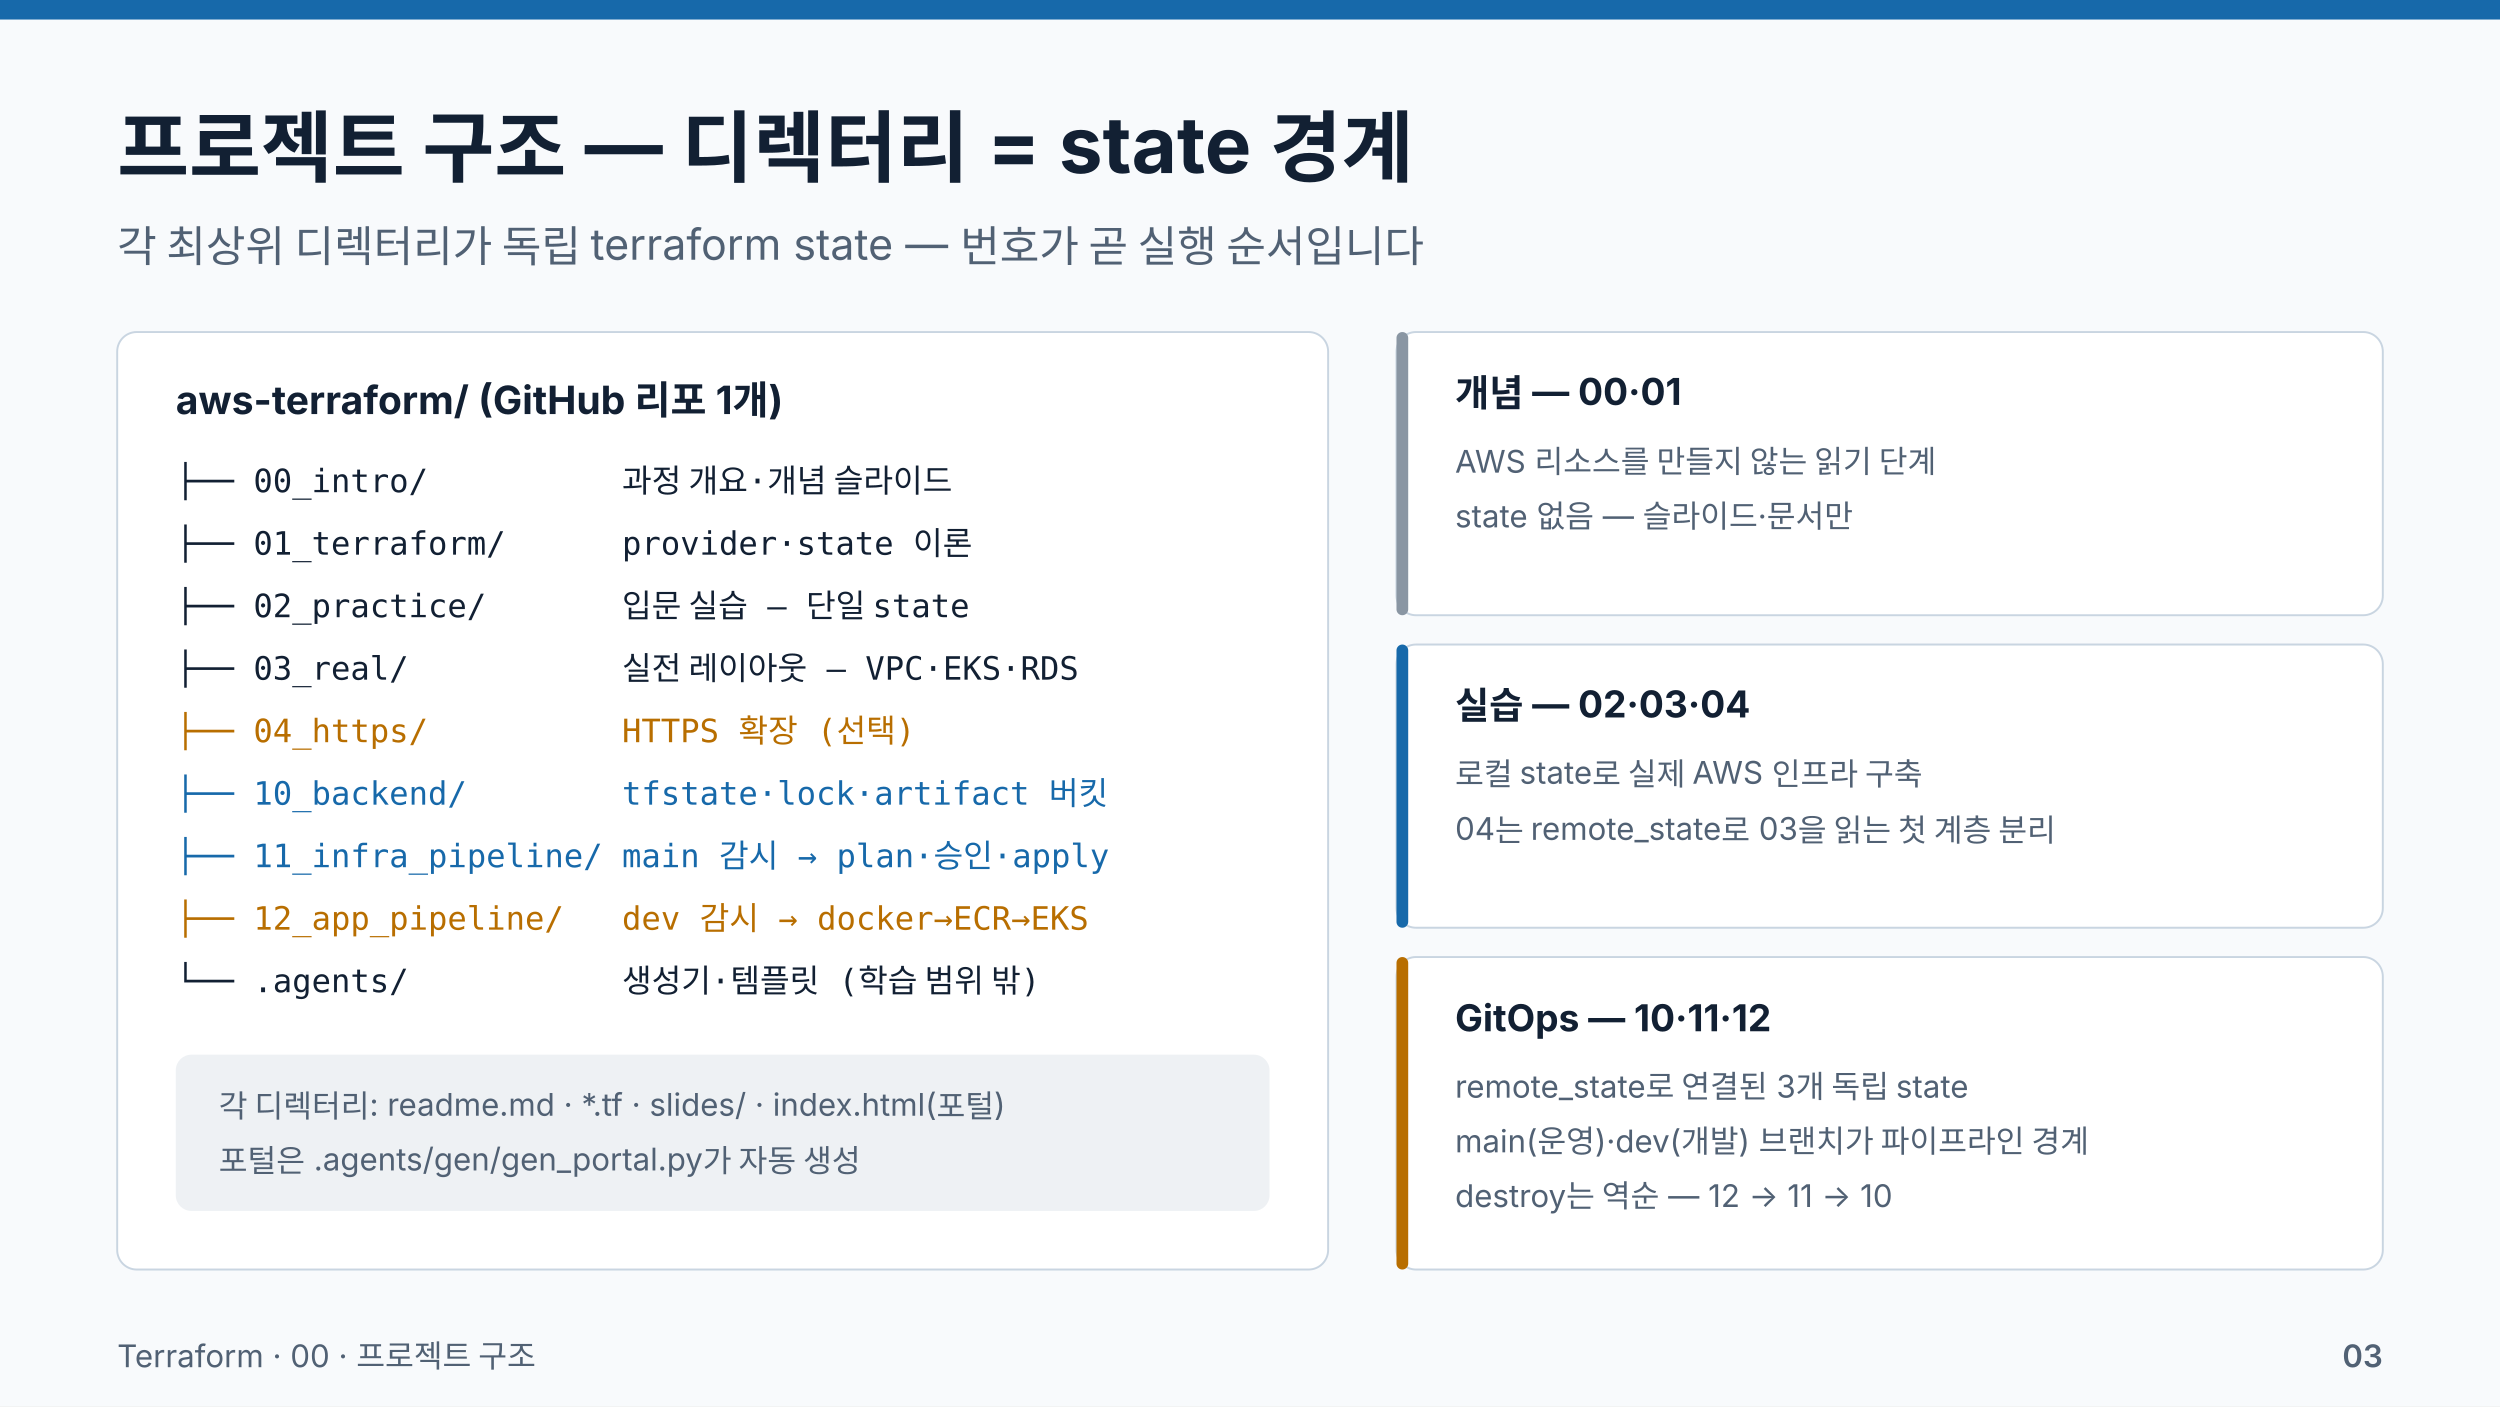
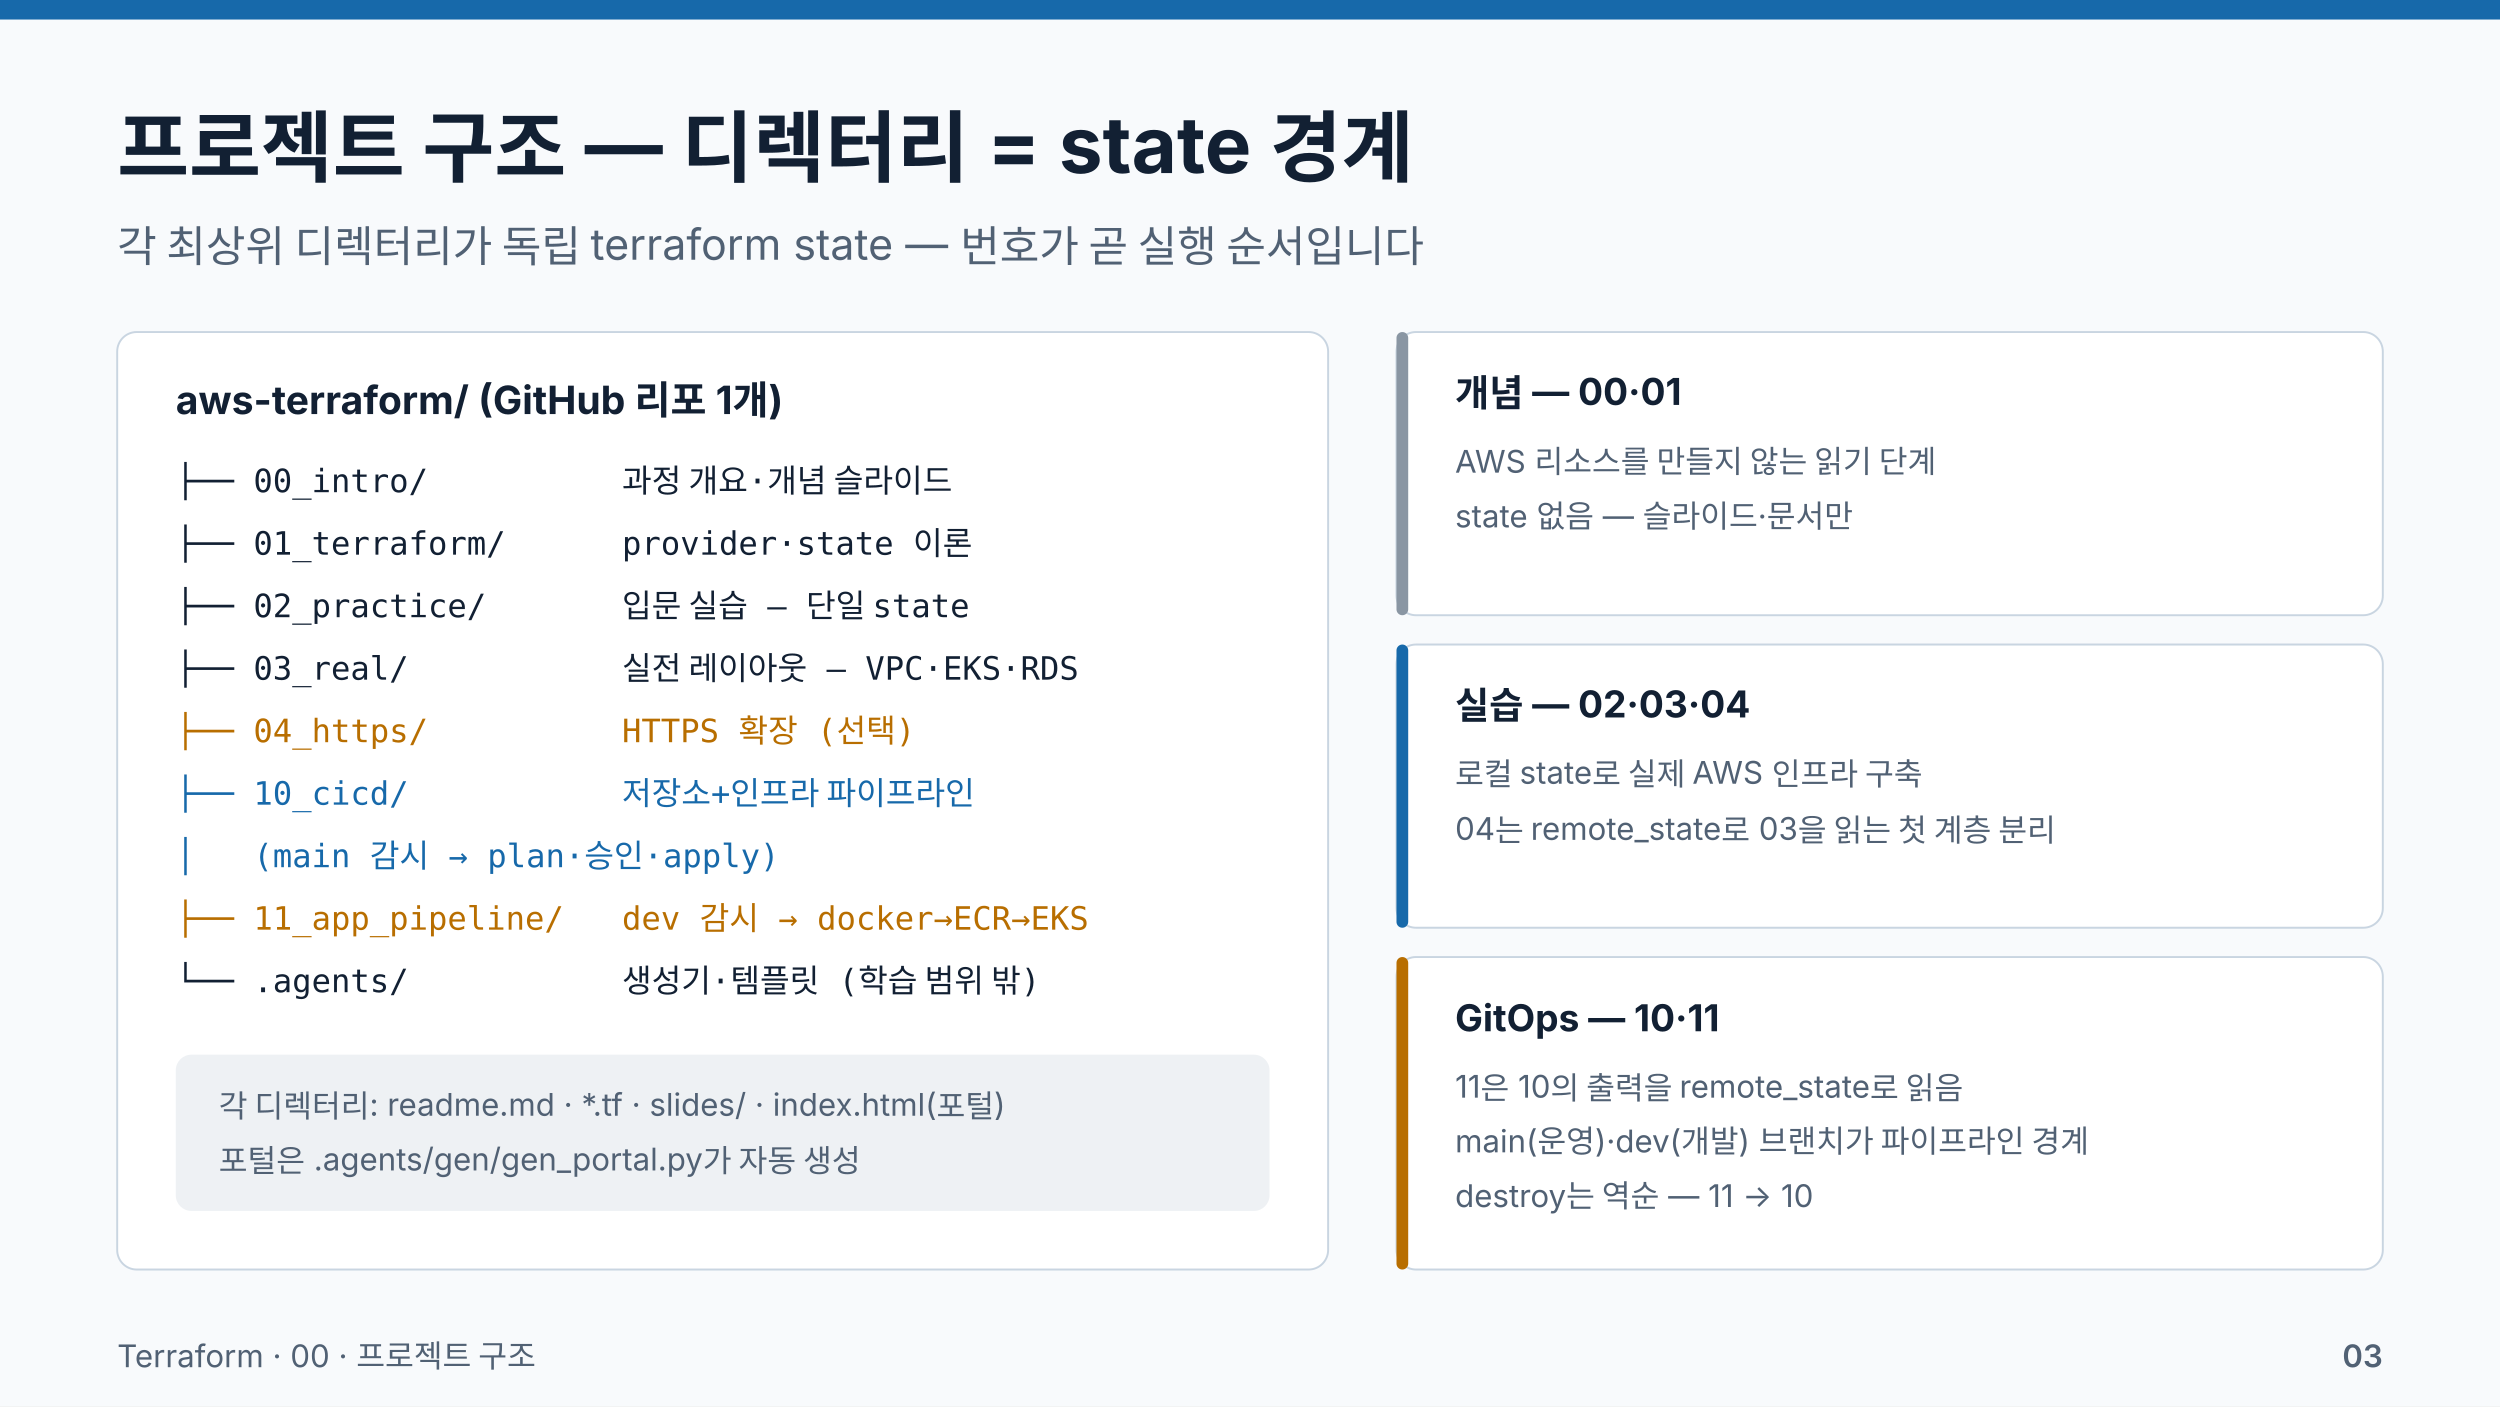
<svg xmlns="http://www.w3.org/2000/svg" viewBox="0 0 1280 720" width="1280" height="720" role="img" aria-label="프로젝트 디렉터리 구조와 각 단계의 역할·state 경계">
  <rect width="1280" height="720" fill="#f8fafc" />
  <rect width="1280" height="10" fill="#1769aa" />
  <text x="60" y="90" font-family="-apple-system, 'Apple SD Gothic Neo', 'Noto Sans KR', sans-serif" font-size="40" font-weight="700" fill="#122033" xml:space="preserve" style="white-space:pre">프로젝트 구조 — 디렉터리 = state 경계</text>
  <text x="60" y="134" font-family="-apple-system, 'Apple SD Gothic Neo', 'Noto Sans KR', sans-serif" font-size="22" fill="#516174" xml:space="preserve" style="white-space:pre">각 최상위 디렉터리가 독립 terraform state — 번호가 곧 실행 순서입니다</text>
  <rect x="60" y="170" width="620" height="480" rx="10" fill="#ffffff" stroke="#c9d5e1" />
  <text x="90" y="212" font-family="-apple-system, 'Apple SD Gothic Neo', 'Noto Sans KR', sans-serif" font-size="20" font-weight="700" fill="#122033" xml:space="preserve" style="white-space:pre">aws-terraform/ (GitHub 리포 1개)</text>
  <g font-family="'SF Mono', Menlo, monospace" font-size="16.5" fill="#122033" xml:space="preserve" style="white-space:pre">
    <text x="90" y="252">├── 00_intro/          과정 개요·개념 슬라이드</text>
    <text x="90" y="284">├── 01_terraform/      provider·state 이론</text>
    <text x="90" y="316">├── 02_practice/       입문 실습 — 단일 state</text>
    <text x="90" y="348">├── 03_real/           실전 레이아웃 — VPC·EKS·RDS</text>
    <text x="90" y="380" fill="#b86e00">├── 04_https/          HTTPS 확장 (선택)</text>
-     <text x="90" y="412" fill="#1769aa">├── 10_backend/        tfstate·lock·artifact 버킷</text>
-     <text x="90" y="444" fill="#1769aa">├── 11_infra_pipeline/ main 감시 → plan·승인·apply</text>
-     <text x="90" y="476" fill="#b86e00">├── 12_app_pipeline/   dev 감시 → docker→ECR→EKS</text>
+     <text x="90" y="412" fill="#1769aa">├── 10_cicd/           저장소+인프라 파이프라인</text>
+     <text x="90" y="444" fill="#1769aa">│   (main 감시 → plan·승인·apply)</text>
+     <text x="90" y="476" fill="#b86e00">├── 11_app_pipeline/   dev 감시 → docker→ECR→EKS</text>
    <text x="90" y="508">└── .agents/           생성기·템플릿 (학습 범위 밖)</text>
  </g>
  <rect x="90" y="540" width="560" height="80" rx="8" fill="#eef1f4" />
  <text x="112" y="572" font-family="-apple-system, 'Apple SD Gothic Neo', 'Noto Sans KR', sans-serif" font-size="16" fill="#516174" xml:space="preserve" style="white-space:pre">각 디렉터리: readme.md · *.tf · slides/ · index.html(포털)</text>
  <text x="112" y="600" font-family="-apple-system, 'Apple SD Gothic Neo', 'Noto Sans KR', sans-serif" font-size="16" fill="#516174" xml:space="preserve" style="white-space:pre">포털은 .agents/gen/gen_portal.py가 자동 생성</text>
  <g>
    <rect x="715" y="170" width="505" height="145" rx="10" fill="#ffffff" stroke="#c9d5e1" />
    <rect x="715" y="170" width="6" height="145" rx="3" fill="#8a96a3" />
    <text x="745" y="208" font-family="-apple-system, 'Apple SD Gothic Neo', 'Noto Sans KR', sans-serif" font-size="19" font-weight="700" fill="#122033" xml:space="preserve" style="white-space:pre">개념 — 00·01</text>
    <text x="745" y="242" font-family="-apple-system, 'Apple SD Gothic Neo', 'Noto Sans KR', sans-serif" font-size="16" fill="#516174" xml:space="preserve" style="white-space:pre">AWS 리소스를 만들지 않는 읽기 단계</text>
    <text x="745" y="270" font-family="-apple-system, 'Apple SD Gothic Neo', 'Noto Sans KR', sans-serif" font-size="16" fill="#516174" xml:space="preserve" style="white-space:pre">state 없음 — 슬라이드·문서만</text>
  </g>
  <g>
    <rect x="715" y="330" width="505" height="145" rx="10" fill="#ffffff" stroke="#c9d5e1" />
    <rect x="715" y="330" width="6" height="145" rx="3" fill="#1769aa" />
    <text x="745" y="368" font-family="-apple-system, 'Apple SD Gothic Neo', 'Noto Sans KR', sans-serif" font-size="19" font-weight="700" fill="#122033" xml:space="preserve" style="white-space:pre">실습 — 02·03·04</text>
    <text x="745" y="402" font-family="-apple-system, 'Apple SD Gothic Neo', 'Noto Sans KR', sans-serif" font-size="16" fill="#516174" xml:space="preserve" style="white-space:pre">로컬 state로 실제 AWS 인프라 구축</text>
    <text x="745" y="430" font-family="-apple-system, 'Apple SD Gothic Neo', 'Noto Sans KR', sans-serif" font-size="16" fill="#516174" xml:space="preserve" style="white-space:pre">04는 remote_state로 03을 읽는 첫 계층 분리</text>
  </g>
  <g>
    <rect x="715" y="490" width="505" height="160" rx="10" fill="#ffffff" stroke="#c9d5e1" />
    <rect x="715" y="490" width="6" height="160" rx="3" fill="#b86e00" />
-     <text x="745" y="528" font-family="-apple-system, 'Apple SD Gothic Neo', 'Noto Sans KR', sans-serif" font-size="19" font-weight="700" fill="#122033" xml:space="preserve" style="white-space:pre">GitOps — 10·11·12</text>
-     <text x="745" y="562" font-family="-apple-system, 'Apple SD Gothic Neo', 'Noto Sans KR', sans-serif" font-size="16" fill="#516174" xml:space="preserve" style="white-space:pre">remote_state로 연결된 3개 독립 state</text>
+     <text x="745" y="528" font-family="-apple-system, 'Apple SD Gothic Neo', 'Noto Sans KR', sans-serif" font-size="19" font-weight="700" fill="#122033" xml:space="preserve" style="white-space:pre">GitOps — 10·11</text>
+     <text x="745" y="562" font-family="-apple-system, 'Apple SD Gothic Neo', 'Noto Sans KR', sans-serif" font-size="16" fill="#516174" xml:space="preserve" style="white-space:pre">11은 10의 출력을 remote_state로 읽음</text>
    <text x="745" y="590" font-family="-apple-system, 'Apple SD Gothic Neo', 'Noto Sans KR', sans-serif" font-size="16" fill="#516174" xml:space="preserve" style="white-space:pre">main(운영)·dev(개발) 브랜치가 파이프라인 경계</text>
-     <text x="745" y="618" font-family="-apple-system, 'Apple SD Gothic Neo', 'Noto Sans KR', sans-serif" font-size="16" fill="#516174" xml:space="preserve" style="white-space:pre">destroy는 역순 — 12 → 11 → 10</text>
+     <text x="745" y="618" font-family="-apple-system, 'Apple SD Gothic Neo', 'Noto Sans KR', sans-serif" font-size="16" fill="#516174" xml:space="preserve" style="white-space:pre">destroy는 역순 — 11 → 10</text>
  </g>
  <text x="60" y="700" font-family="-apple-system, 'Apple SD Gothic Neo', 'Noto Sans KR', sans-serif" font-size="16" fill="#516174" xml:space="preserve" style="white-space:pre">Terraform · 00 · 프로젝트 구조</text>
  <text x="1220" y="700" text-anchor="end" font-family="-apple-system, 'Apple SD Gothic Neo', 'Noto Sans KR', sans-serif" font-size="16" font-weight="600" fill="#516174" xml:space="preserve" style="white-space:pre">03</text>
</svg>
